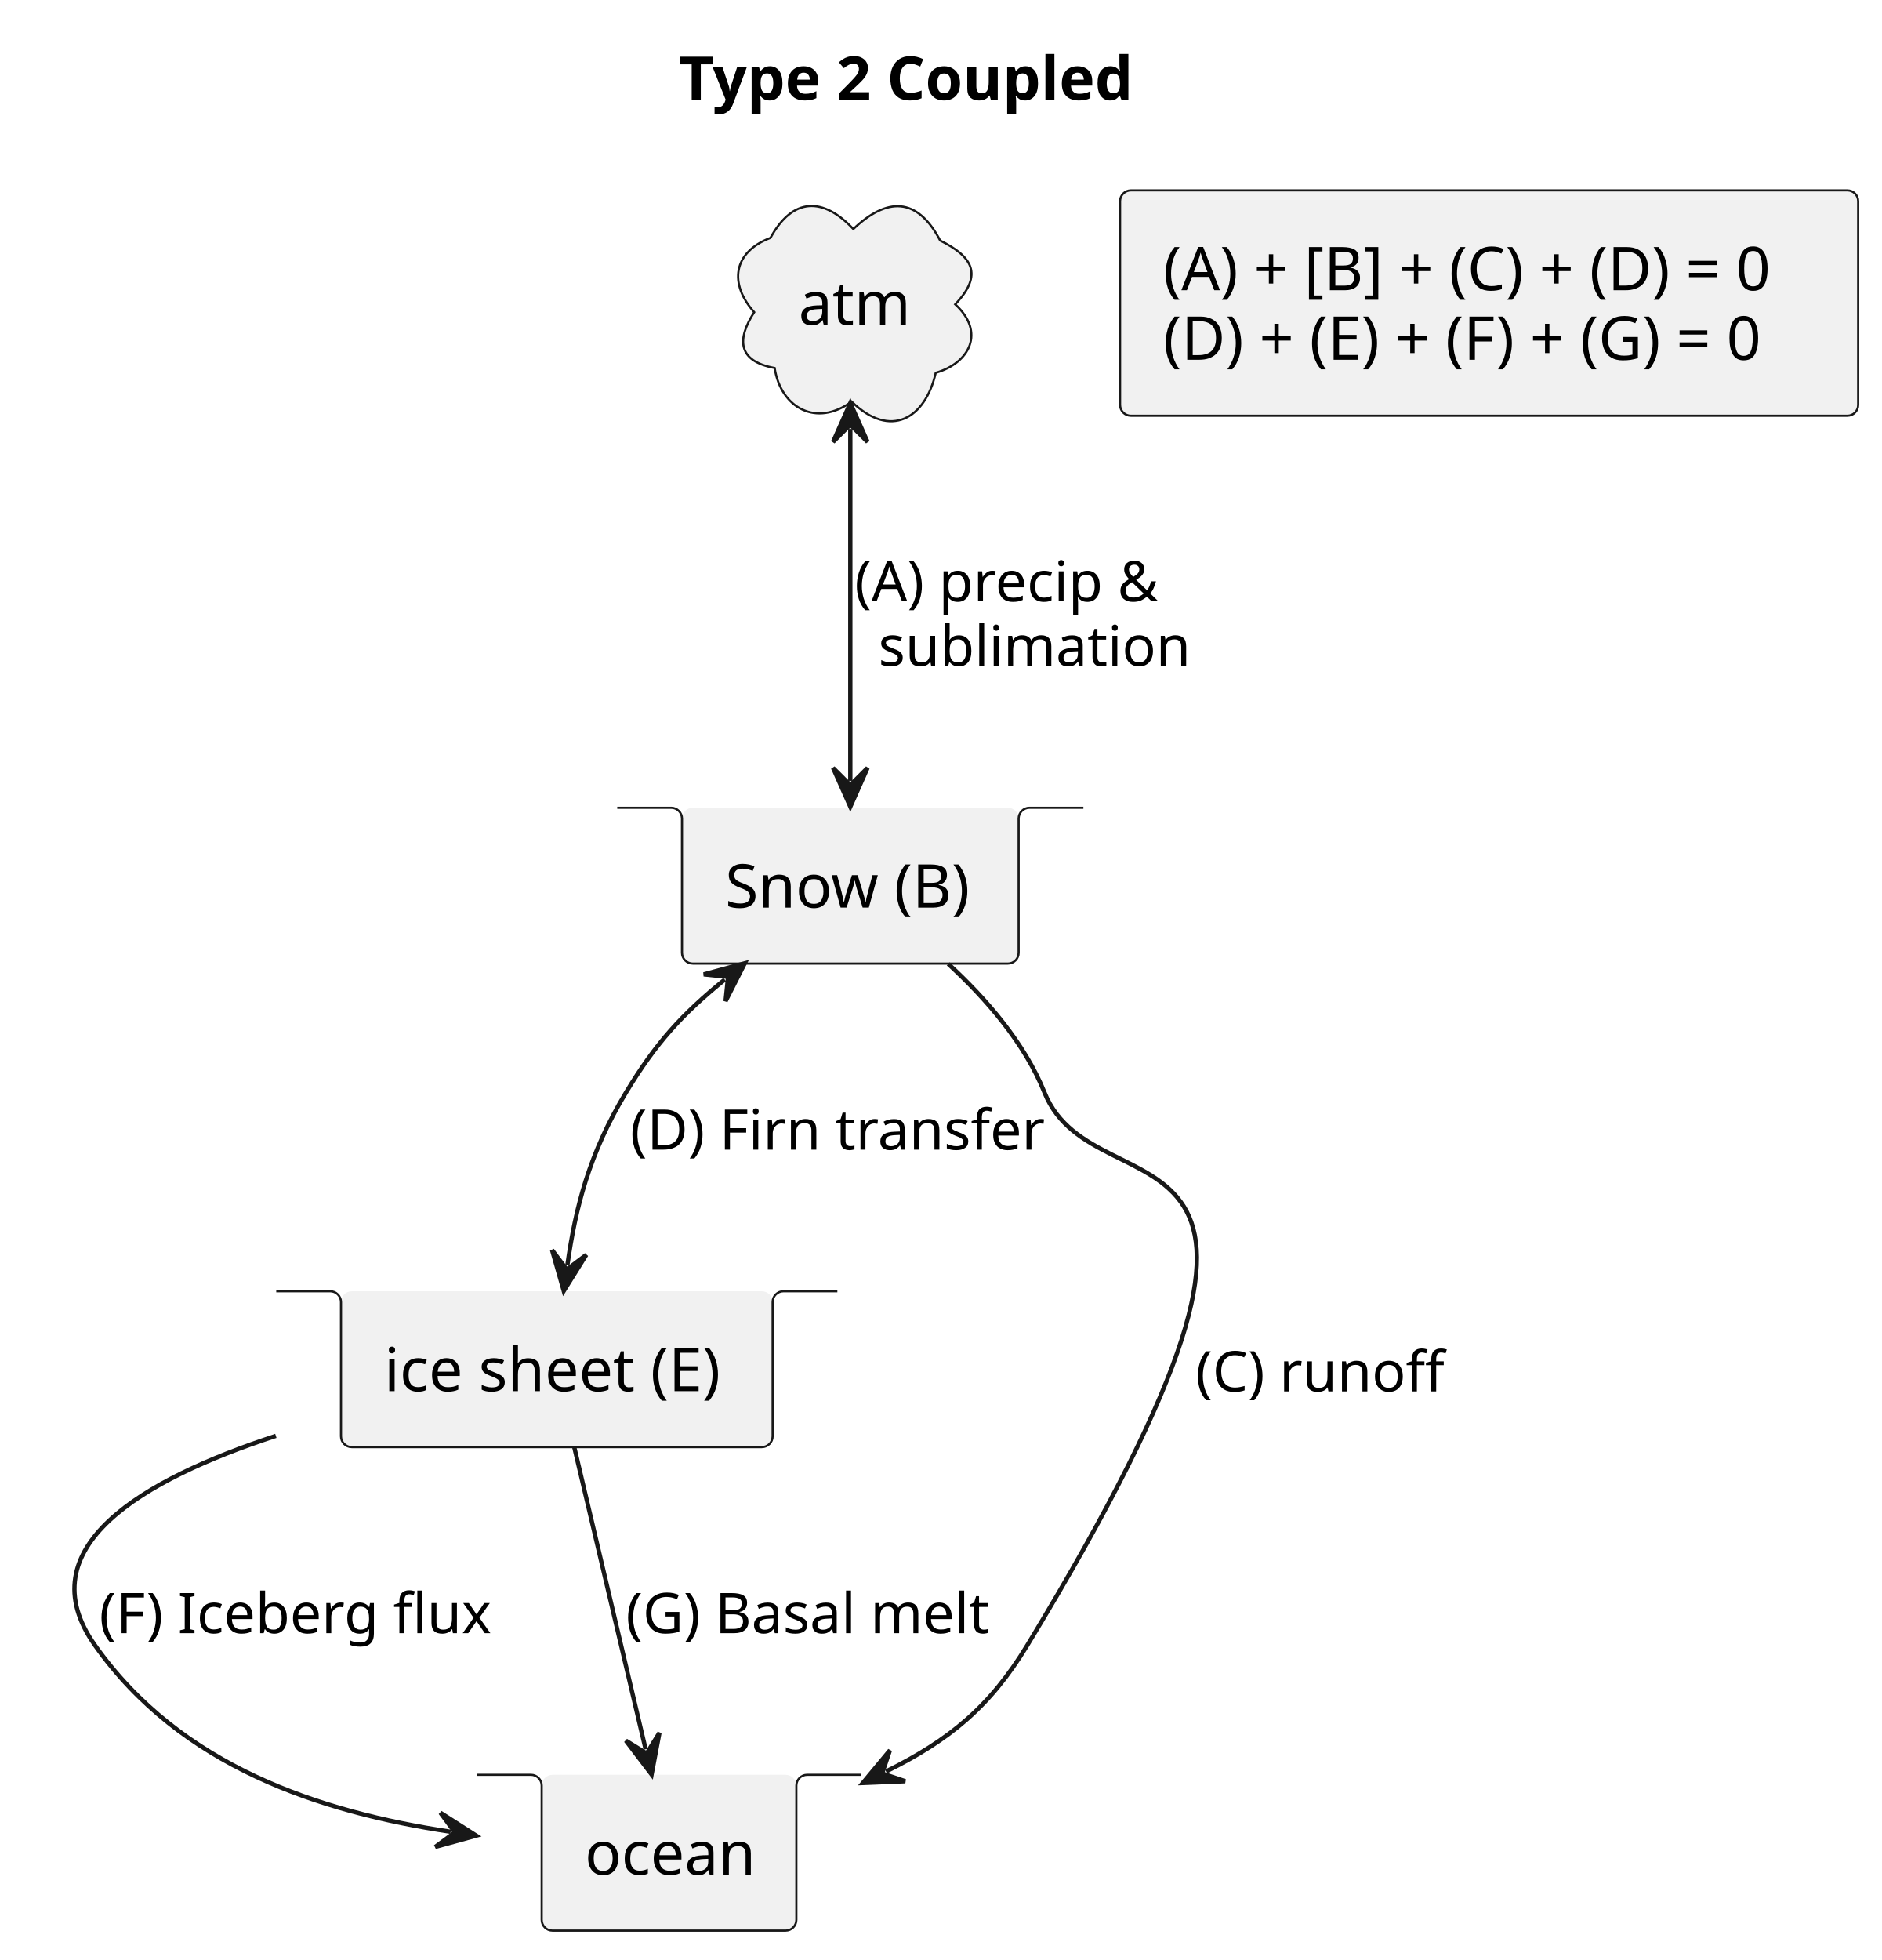
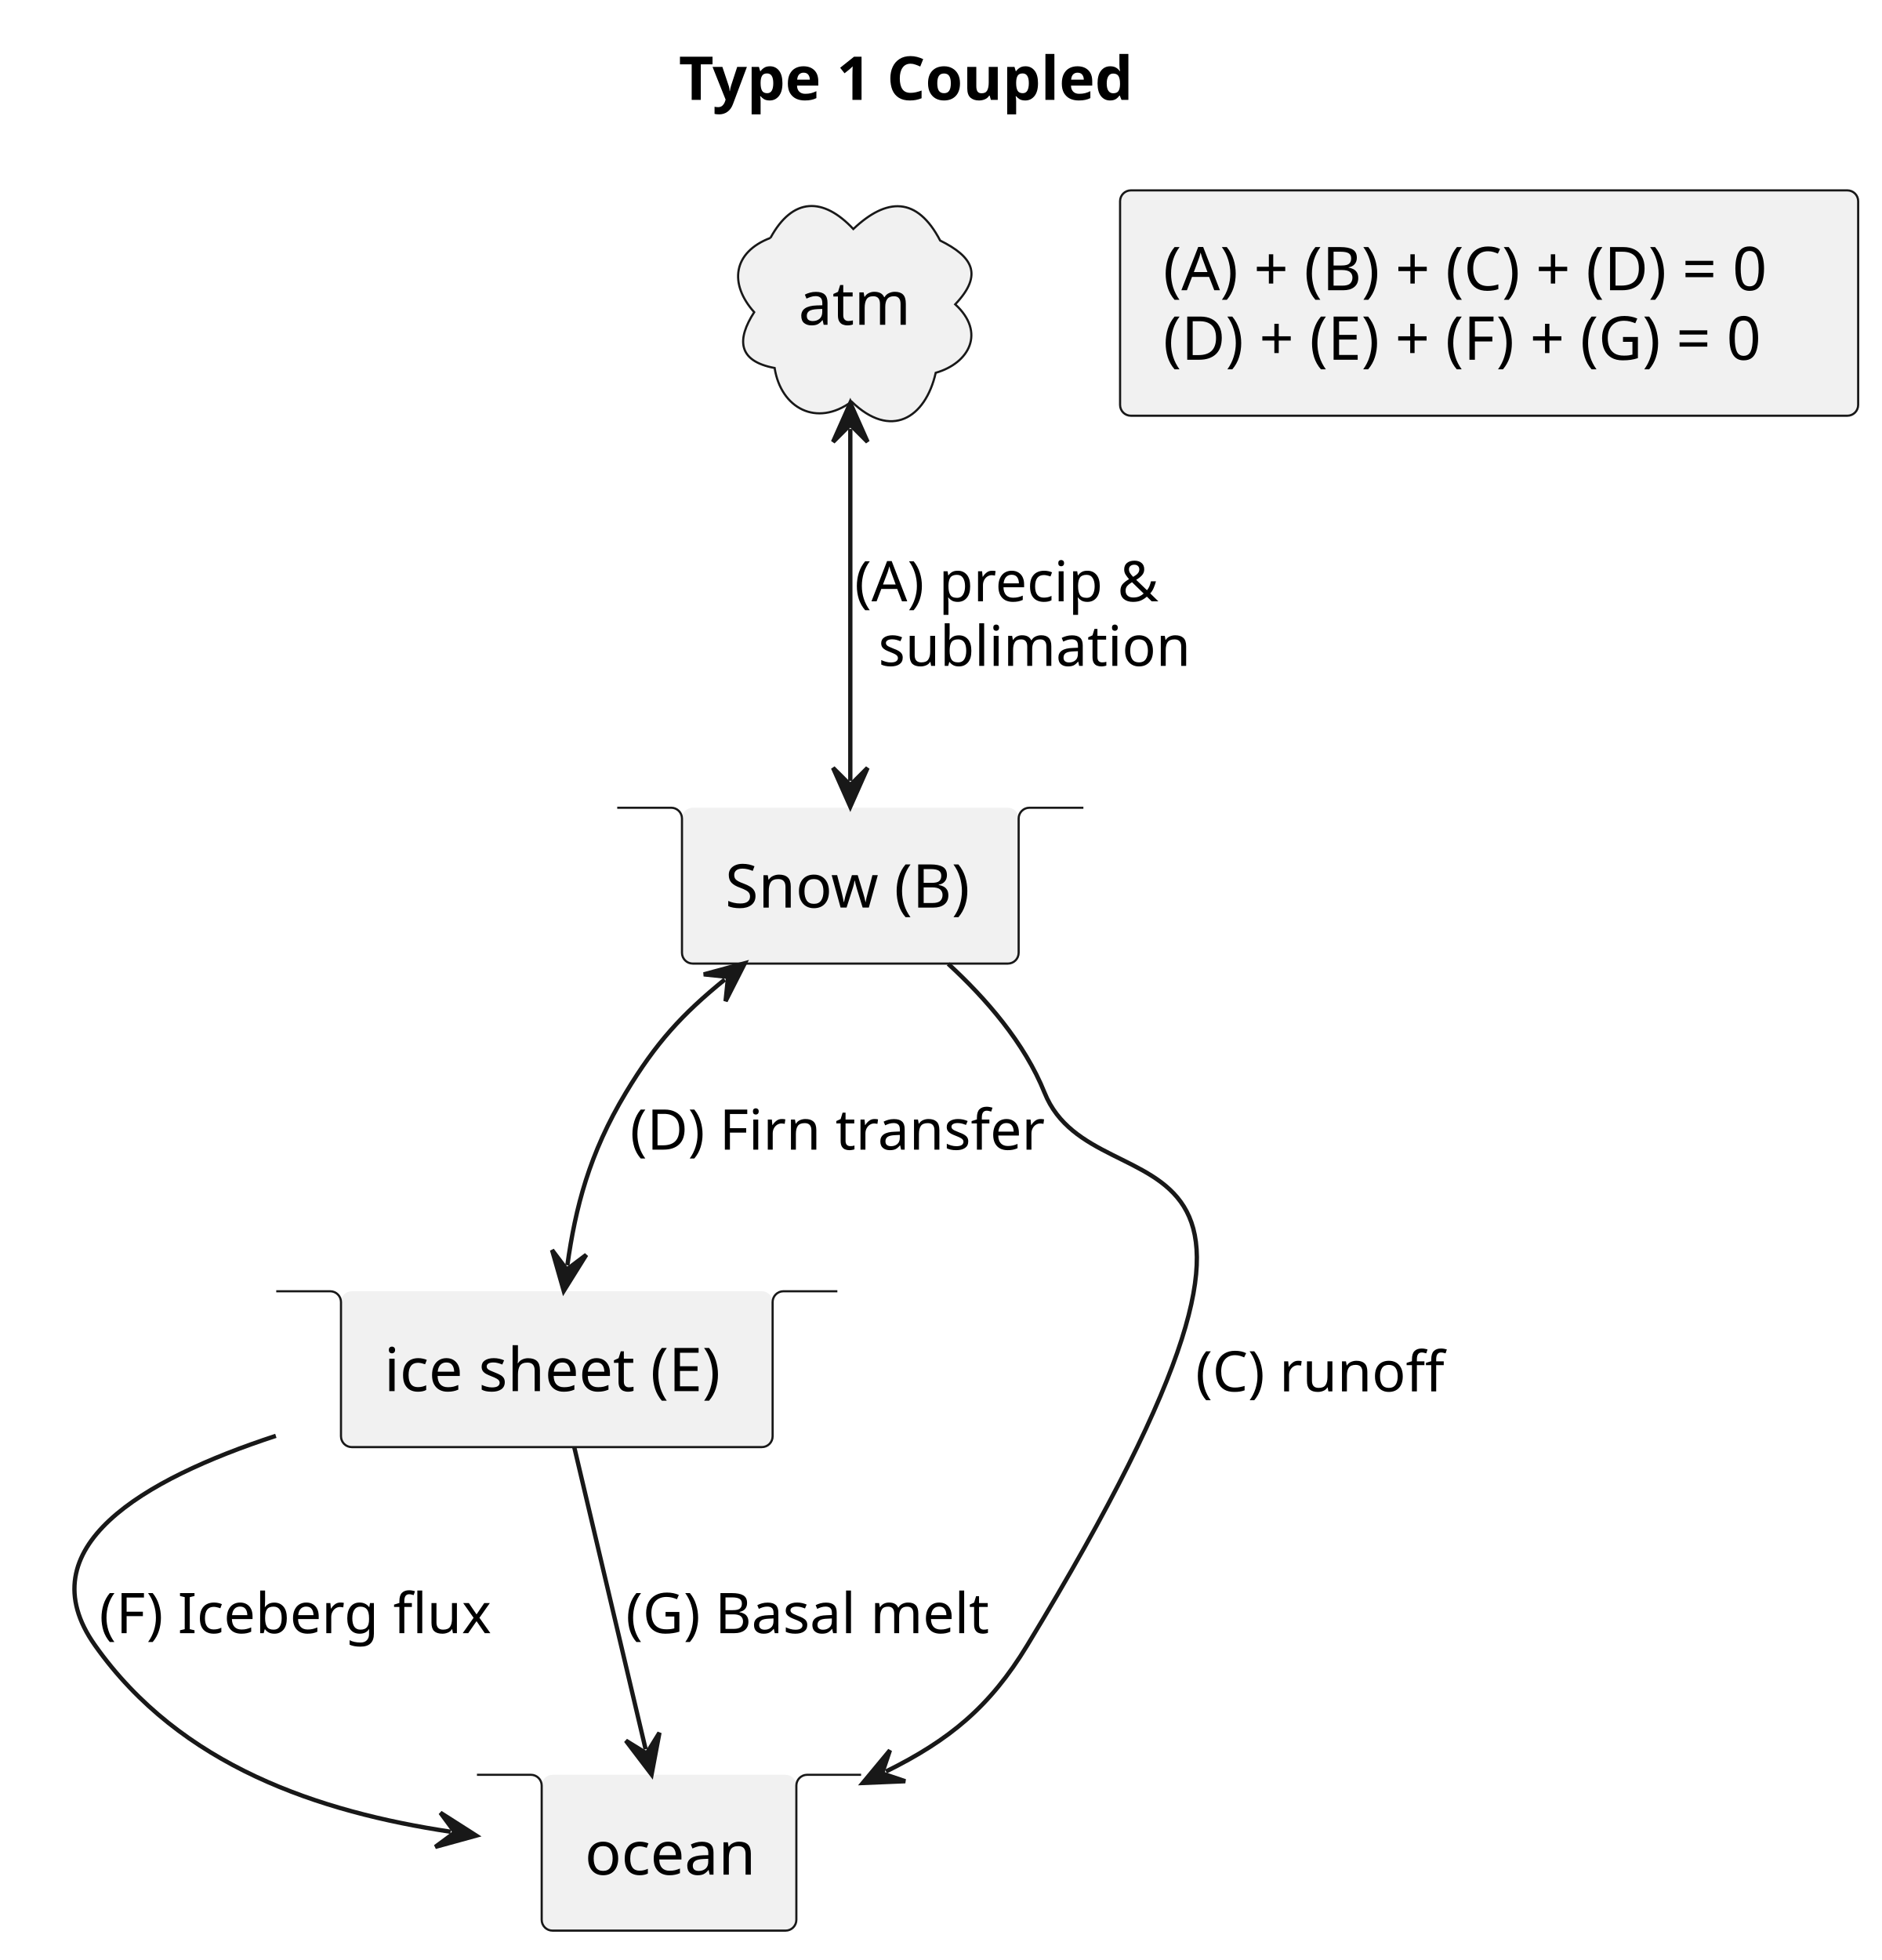
<svg xmlns="http://www.w3.org/2000/svg" contentStyleType="text/css" height="454px" preserveAspectRatio="none" style="width:436px;height:454px;background:#FFFFFF;" version="1.1" viewBox="0 0 436 454" width="436px" zoomAndPan="magnify">
  <defs />
  <g>
-     <text fill="#000000" font-family="sans-serif" font-size="14" font-weight="bold" lengthAdjust="spacing" textLength="108" x="157.25" y="23.132">Type 2 Coupled</text>
+     <text fill="#000000" font-family="sans-serif" font-size="14" font-weight="bold" lengthAdjust="spacing" textLength="108" x="157.25" y="23.132">Type 1 Coupled</text>
    <g id="elem_atm">
      <path d="M178.501,55.104 C183.651,45.641 190.738,45.622 197.697,53.048 C205.396,45.763 212.442,45.443 217.816,55.714 C225.198,59.386 227.95,63.509 221.305,70.492 C228.383,76.976 224.598,84.108 216.788,86.352 C214.378,96.935 206.346,101.794 197.305,93.029 C189.189,99.015 180.909,94.537 179.466,85.24 C170.829,83.636 170.706,78.55 174.733,72.31 C168.885,65.788 169.749,58.428 178.501,55.104 " fill="#F1F1F1" style="stroke:#181818;stroke-width:0.5;" />
      <text fill="#000000" font-family="sans-serif" font-size="14" lengthAdjust="spacing" textLength="24" x="185" y="75.231">atm</text>
    </g>
    <g id="elem_snow">
      <rect fill="#F1F1F1" height="36.099" rx="2.5" ry="2.5" style="stroke:none;stroke-width:0.5;" width="78" x="158" y="187.099" />
      <path d="M143,187.099 L155.5,187.099 A2.5,2.5 0 0 1 158,189.599 L158,220.697 A2.5,2.5 0 0 0 160.5,223.197 L233.5,223.197 A2.5,2.5 0 0 0 236,220.697 L236,189.599 A2.5,2.5 0 0 1 238.5,187.099 L251,187.099 " fill="none" style="stroke:#181818;stroke-width:0.5;" />
      <text fill="#000000" font-family="sans-serif" font-size="14" lengthAdjust="spacing" textLength="58" x="168" y="210.231">Snow (B)</text>
    </g>
    <g id="elem_ice">
      <rect fill="#F1F1F1" height="36.099" rx="2.5" ry="2.5" style="stroke:none;stroke-width:0.5;" width="100" x="79" y="299.099" />
      <path d="M64,299.099 L76.5,299.099 A2.5,2.5 0 0 1 79,301.599 L79,332.697 A2.5,2.5 0 0 0 81.5,335.197 L176.5,335.197 A2.5,2.5 0 0 0 179,332.697 L179,301.599 A2.5,2.5 0 0 1 181.5,299.099 L194,299.099 " fill="none" style="stroke:#181818;stroke-width:0.5;" />
      <text fill="#000000" font-family="sans-serif" font-size="14" lengthAdjust="spacing" textLength="80" x="89" y="322.231">ice sheet (E)</text>
    </g>
    <g id="elem_ocean">
      <rect fill="#F1F1F1" height="36.099" rx="2.5" ry="2.5" style="stroke:none;stroke-width:0.5;" width="59" x="125.5" y="411.099" />
      <path d="M110.5,411.099 L123,411.099 A2.5,2.5 0 0 1 125.5,413.599 L125.5,444.697 A2.5,2.5 0 0 0 128,447.197 L182,447.197 A2.5,2.5 0 0 0 184.5,444.697 L184.5,413.599 A2.5,2.5 0 0 1 187,411.099 L199.5,411.099 " fill="none" style="stroke:#181818;stroke-width:0.5;" />
      <text fill="#000000" font-family="sans-serif" font-size="14" lengthAdjust="spacing" textLength="39" x="135.5" y="434.231">ocean</text>
    </g>
    <g id="elem_legend">
      <rect fill="#F1F1F1" height="52.197" rx="2.5" ry="2.5" style="stroke:#181818;stroke-width:0.5;" width="171" x="259.5" y="44.099" />
-       <text fill="#000000" font-family="sans-serif" font-size="14" lengthAdjust="spacing" textLength="148" x="269.5" y="67.231">(A) + [B] + (C) + (D) = 0</text>
+       <text fill="#000000" font-family="sans-serif" font-size="14" lengthAdjust="spacing" textLength="150" x="269.5" y="67.231">(A) + (B) + (C) + (D) = 0</text>
      <text fill="#000000" font-family="sans-serif" font-size="14" lengthAdjust="spacing" textLength="151" x="269.5" y="83.329">(D) + (E) + (F) + (G) = 0</text>
    </g>
    <g id="link_atm_snow">
      <path d="M197,99.359 C197,125.689 197,156.939 197,180.859 " fill="none" id="atm-snow" style="stroke:#181818;stroke-width:1.0;" />
      <polygon fill="#181818" points="197,93.359,193,102.359,197,98.359,201,102.359,197,93.359" style="stroke:#181818;stroke-width:1.0;" />
      <polygon fill="#181818" points="197,186.859,201,177.859,197,181.859,193,177.859,197,186.859" style="stroke:#181818;stroke-width:1.0;" />
      <text fill="#000000" font-family="sans-serif" font-size="13" lengthAdjust="spacing" textLength="69" x="198" y="139.292">(A) precip &amp;</text>
      <text fill="#000000" font-family="sans-serif" font-size="13" lengthAdjust="spacing" textLength="66" x="203.5" y="154.241">sublimation</text>
    </g>
    <g id="link_snow_ocean">
      <path d="M219.69,223.269 C228.41,231.269 237.37,241.569 242,253.099 C254.11,283.269 317.26,250.539 238,381.099 C229.32,395.399 219.947,403.066 205.267,410.336 " fill="none" id="snow-to-ocean" style="stroke:#181818;stroke-width:1.0;" />
      <polygon fill="#181818" points="199.89,412.999,209.73,412.589,204.371,410.78,206.18,405.42,199.89,412.999" style="stroke:#181818;stroke-width:1.0;" />
      <text fill="#000000" font-family="sans-serif" font-size="13" lengthAdjust="spacing" textLength="54" x="277" y="322.293">(C) runoff</text>
    </g>
    <g id="link_snow_ice">
      <path d="M167.904,226.903 C158.014,234.943 151.97,241.529 145,253.099 C136.49,267.209 133.315,279.777 131.445,293.077 " fill="none" id="snow-ice" style="stroke:#181818;stroke-width:1.0;" />
      <polygon fill="#181818" points="172.56,223.119,163.053,225.692,168.68,226.273,168.1,231.9,172.56,223.119" style="stroke:#181818;stroke-width:1.0;" />
      <polygon fill="#181818" points="130.61,299.019,135.824,290.663,131.306,294.067,127.902,289.549,130.61,299.019" style="stroke:#181818;stroke-width:1.0;" />
      <text fill="#000000" font-family="sans-serif" font-size="13" lengthAdjust="spacing" textLength="91" x="146" y="266.293">(D) Firn transfer</text>
    </g>
    <g id="link_ice_ocean">
      <path d="M63.91,332.589 C33.02,342.699 6,358.479 22,381.099 C41.86,409.189 74.047,419.714 104.407,424.294 " fill="none" id="ice-to-ocean" style="stroke:#181818;stroke-width:1.0;" />
      <polygon fill="#181818" points="110.34,425.189,102.037,419.891,105.396,424.443,100.844,427.801,110.34,425.189" style="stroke:#181818;stroke-width:1.0;" />
      <text fill="#000000" font-family="sans-serif" font-size="13" lengthAdjust="spacing" textLength="88" x="23" y="378.293">(F) Iceberg flux</text>
    </g>
    <g id="link_ice_ocean">
      <path d="M133.06,335.289 C137.94,355.949 144.71,384.579 149.58,405.189 " fill="none" id="ice-to-ocean-1" style="stroke:#181818;stroke-width:1.0;" />
      <polygon fill="#181818" points="150.96,411.029,152.783,401.35,149.81,406.163,144.998,403.19,150.96,411.029" style="stroke:#181818;stroke-width:1.0;" />
      <text fill="#000000" font-family="sans-serif" font-size="13" lengthAdjust="spacing" textLength="84" x="145" y="378.293">(G) Basal melt</text>
    </g>
  </g>
</svg>
